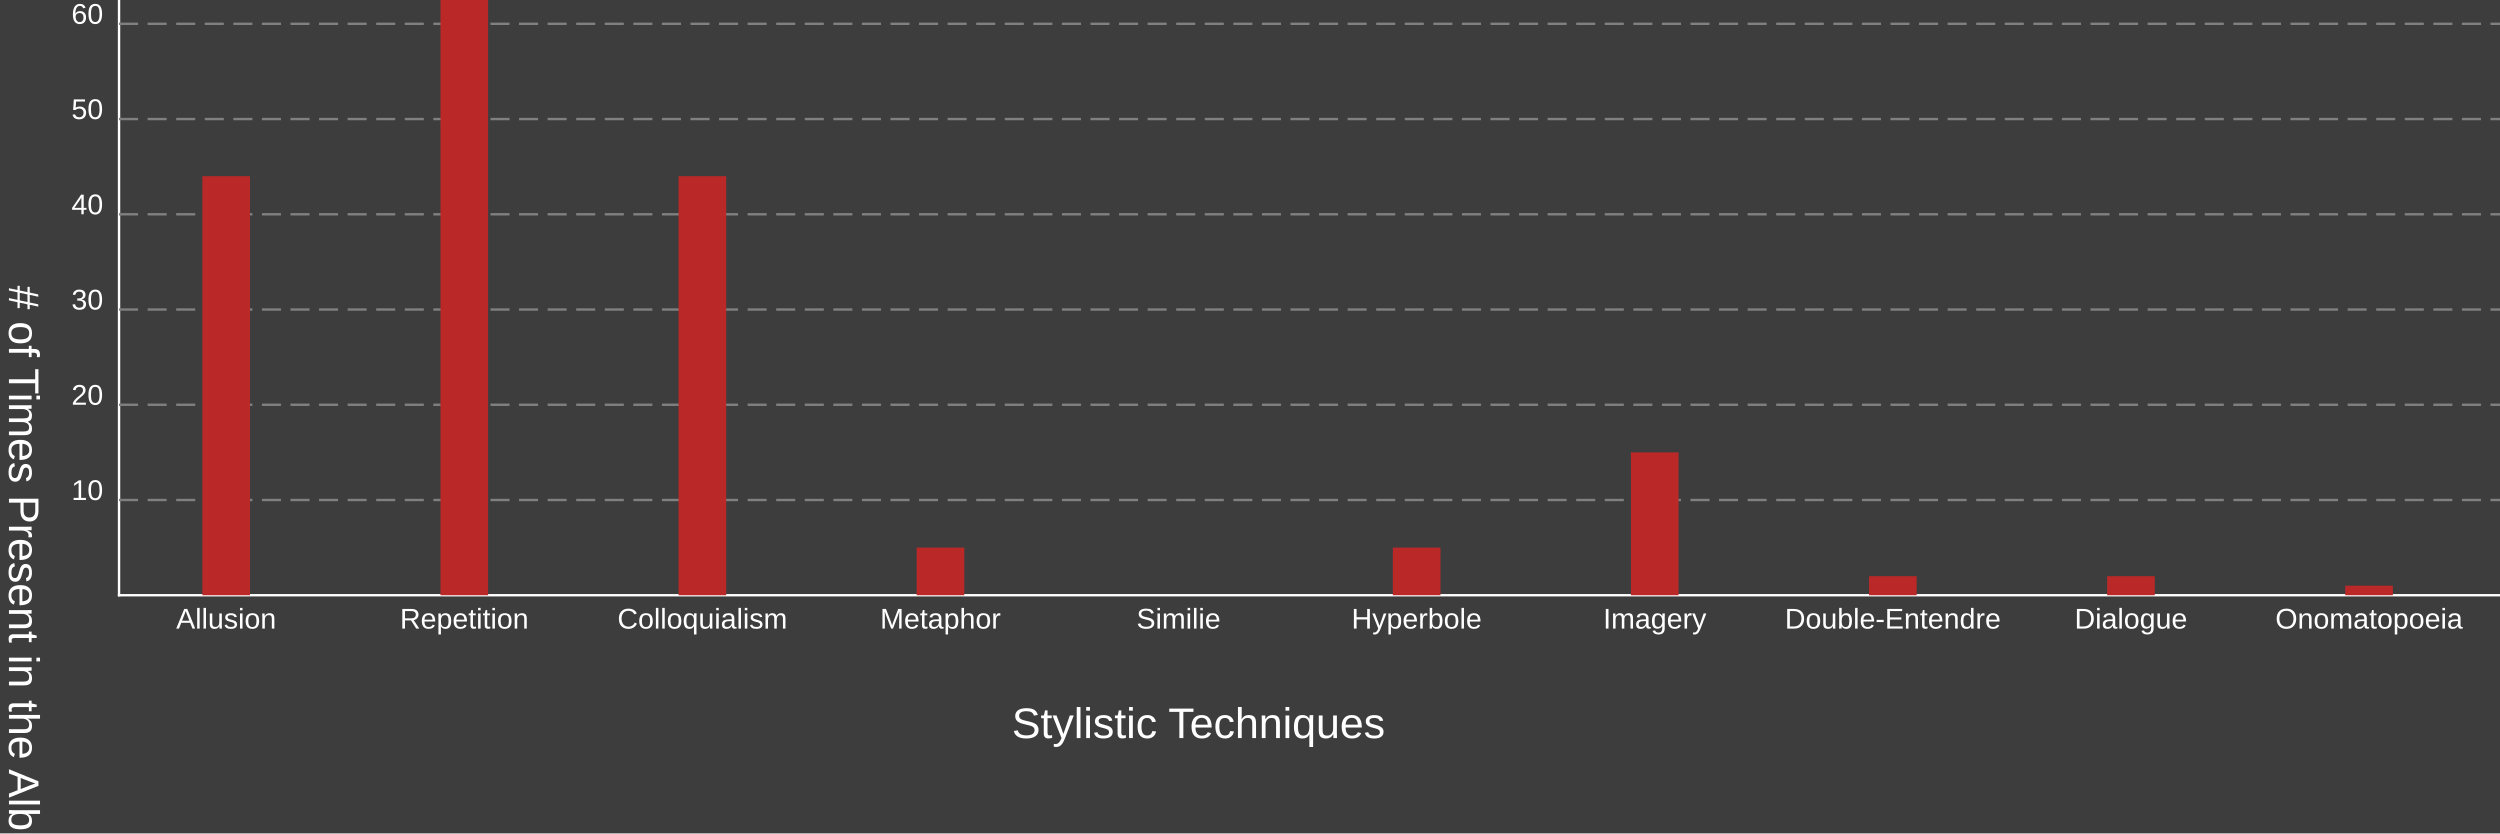
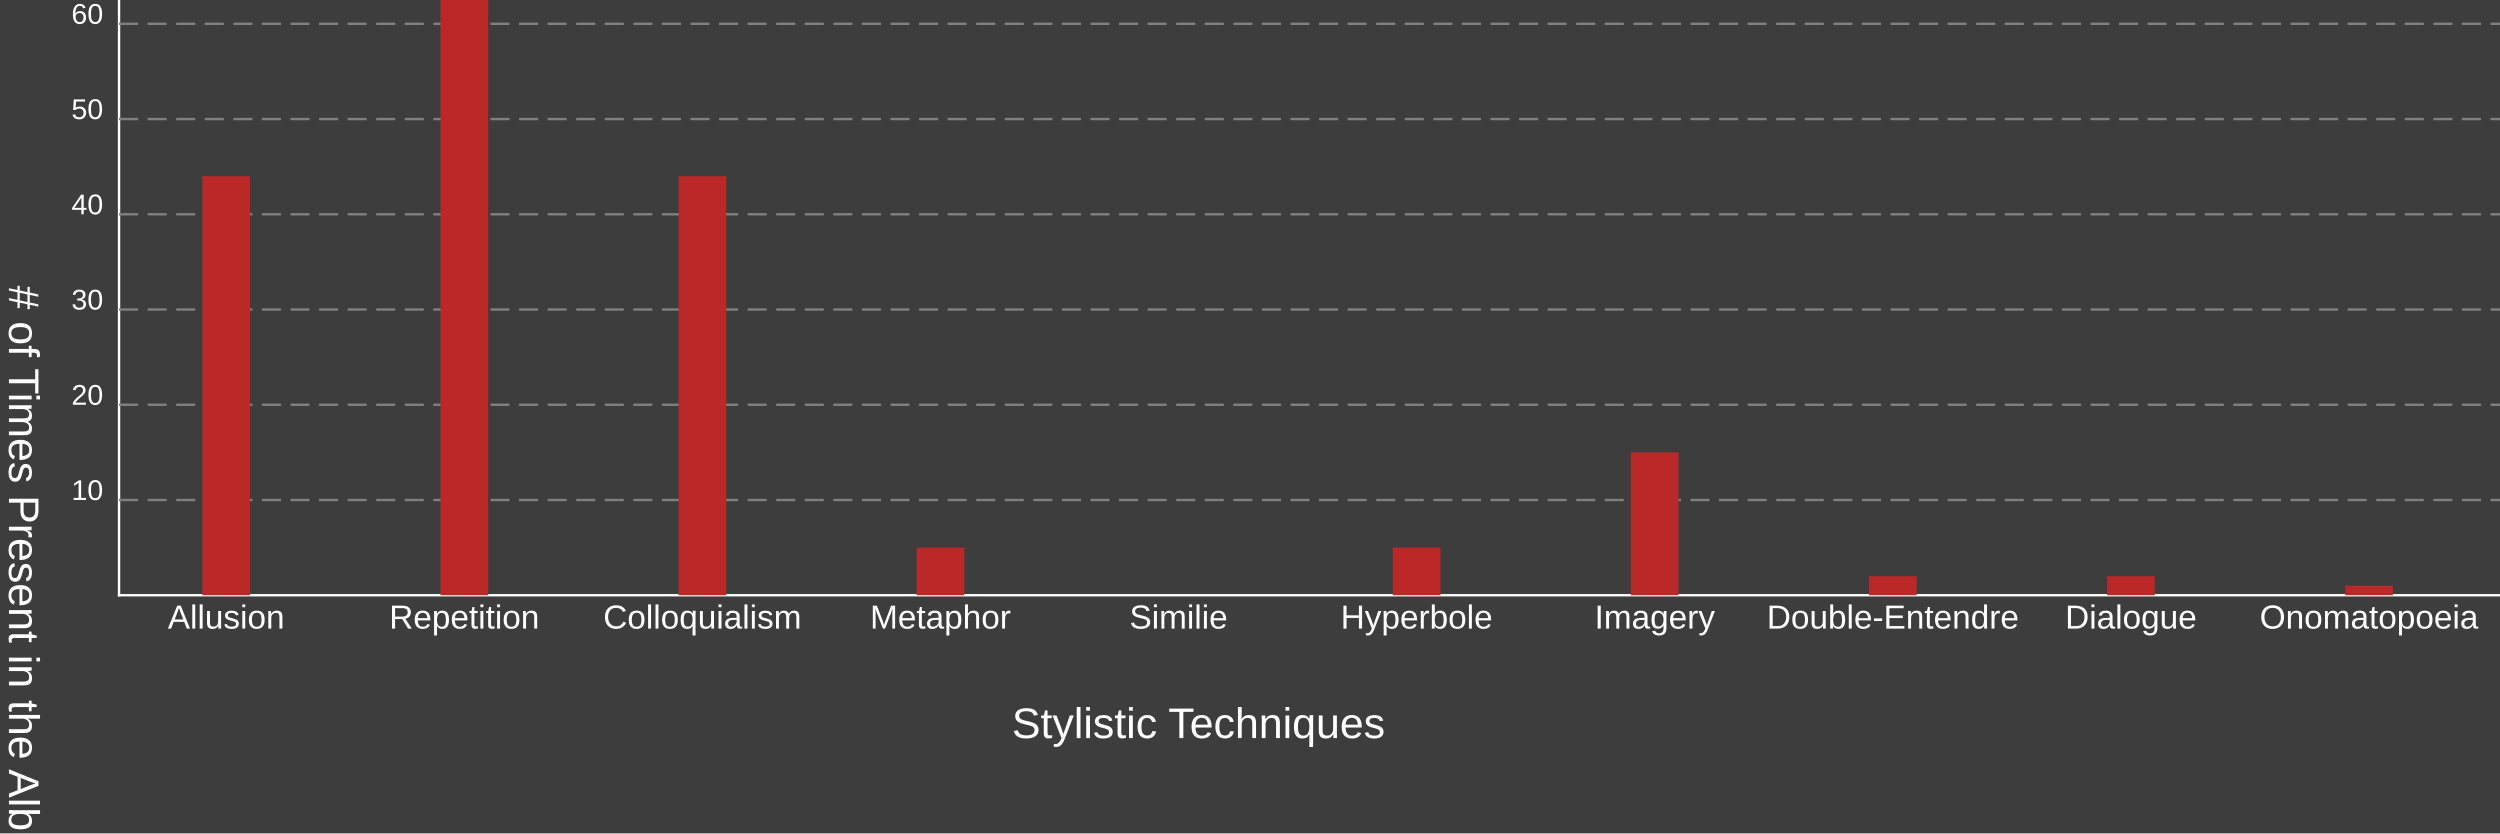
<svg xmlns="http://www.w3.org/2000/svg" viewBox="-50 -250 1050 350" width="100%">
  <rect x="-150" y="-350" width="1200" height="450" fill="#3e3d3e" />
  <line x1="0" x2="0" y1="0" y2="-280" stroke="white" stroke-linecap="square" />
  <line x1="0" x2="1050" y1="0" y2="0" stroke="white" stroke-linecap="square" />
  <text x="375" y="60" fill="white" font-size="18px" font-family="arial">Stylistic Techniques</text>
  <text x="455" y="-300" fill="white" font-size="18px" font-family="arial" text-anchor="middle">Occurences of Stylistic Technqiues in "Ready to Die"</text>
  <text x="-40" y="-120" text-anchor="middle" writing-mode="tb" font-size="18px" font-family="arial" fill="white"># of Times Present in the Album</text>
  <line x1="0" x2="1050" y1="-40" y2="-40" stroke-dasharray="8 4" stroke="gray" />
  <line x1="0" x2="1050" y1="-80" y2="-80" stroke-dasharray="8 4" stroke="gray" />
  <text x="-20" y="-40" fill="white" font-family="arial">10</text>
  <line x1="0" x2="1050" y1="-120" y2="-120" stroke-dasharray="8 4" stroke="gray" />
  <text x="-20" y="-80" fill="white" font-family="arial">20</text>
  <line x1="0" x2="1050" y1="-160" y2="-160" stroke-dasharray="8 4" stroke="gray" />
  <text x="-20" y="-120" fill="white" font-family="arial">30</text>
  <line x1="0" x2="1050" y1="-200" y2="-200" stroke-dasharray="8 4" stroke="gray" />
  <text x="-20" y="-160" fill="white" font-family="arial">40</text>
  <line x1="0" x2="1050" y1="-240" y2="-240" stroke-dasharray="8 4" stroke="gray" />
  <text x="-20" y="-200" fill="white" font-family="arial">50</text>
  <line x1="0" x2="1050" y1="-280" y2="-280" stroke-dasharray="8 4" stroke="gray" />
  <text x="-20" y="-240" fill="white" font-family="arial">60</text>
  <text x="-20" y="-280" fill="white" font-family="arial">70</text>
  <rect x="35" y="-176" width="20" height="176" fill="#ba2828" />
-   <text x="45" y="14" fill="white" text-anchor="middle" font-family="arial">Allusion</text>
+   <text x="45" y="14" fill="white" text-anchor="middle" font-family="arial" font-size="14px">Allusion</text>
  <rect x="135 " y="-256" width="20" height="256" fill="#ba2828" />
-   <text x="145" y="14" fill="white" text-anchor="middle" font-family="arial">Repetition</text>
+   <text x="145" y="14" fill="white" text-anchor="middle" font-family="arial" font-size="14px">Repetition</text>
  <rect x="235 " y="-176" width="20" height="176" fill="#ba2828" />
-   <text x="245" y="14" fill="white" text-anchor="middle" font-family="arial">Colloquialism</text>
+   <text x="245" y="14" fill="white" text-anchor="middle" font-family="arial" font-size="14px">Colloquialism</text>
  <rect x="335 " y="-20" width="20" height="20" fill="#ba2828" />
-   <text x="345" y="14" fill="white" text-anchor="middle" font-family="arial">Metaphor</text>
+   <text x="345" y="14" fill="white" text-anchor="middle" font-family="arial" font-size="14px">Metaphor</text>
  <rect x="435 " y="-0" width="20" height="0" fill="#ba2828" />
-   <text x="445" y="14" fill="white" text-anchor="middle" font-family="arial">Similie</text>
+   <text x="445" y="14" fill="white" text-anchor="middle" font-family="arial" font-size="14px">Similie</text>
  <rect x="535 " y="-20" width="20" height="20" fill="#ba2828" />
-   <text x="545" y="14" fill="white" text-anchor="middle" font-family="arial">Hyperbole</text>
+   <text x="545" y="14" fill="white" text-anchor="middle" font-family="arial" font-size="14">Hyperbole</text>
  <rect x="635 " y="-60" width="20" height="60" fill="#ba2828" />
-   <text x="645" y="14" fill="white" text-anchor="middle" font-family="arial">Imagery</text>
+   <text x="645" y="14" fill="white" text-anchor="middle" font-family="arial" font-size="14">Imagery</text>
  <rect x="735 " y="-8" width="20" height="8" fill="#ba2828" />
-   <text x="745" y="14" fill="white" text-anchor="middle" font-family="arial">Double-Entendre</text>
+   <text x="745" y="14" fill="white" text-anchor="middle" font-family="arial" font-size="14">Double-Entendre</text>
  <rect x="835 " y="-8" width="20" height="8" fill="#ba2828" />
-   <text x="845" y="14" fill="white" text-anchor="middle" font-family="arial">Dialogue</text>
+   <text x="845" y="14" fill="white" text-anchor="middle" font-family="arial" font-size="14px">Dialogue</text>
  <rect x="935 " y="-4" width="20" height="4" fill="#ba2828" />
-   <text x="945" y="14" fill="white" text-anchor="middle" font-family="arial">Onomatopoeia</text>/&gt;
+   <text x="945" y="14" fill="white" text-anchor="middle" font-family="arial" font-size="14px">Onomatopoeia</text>/&gt;
        </svg>
